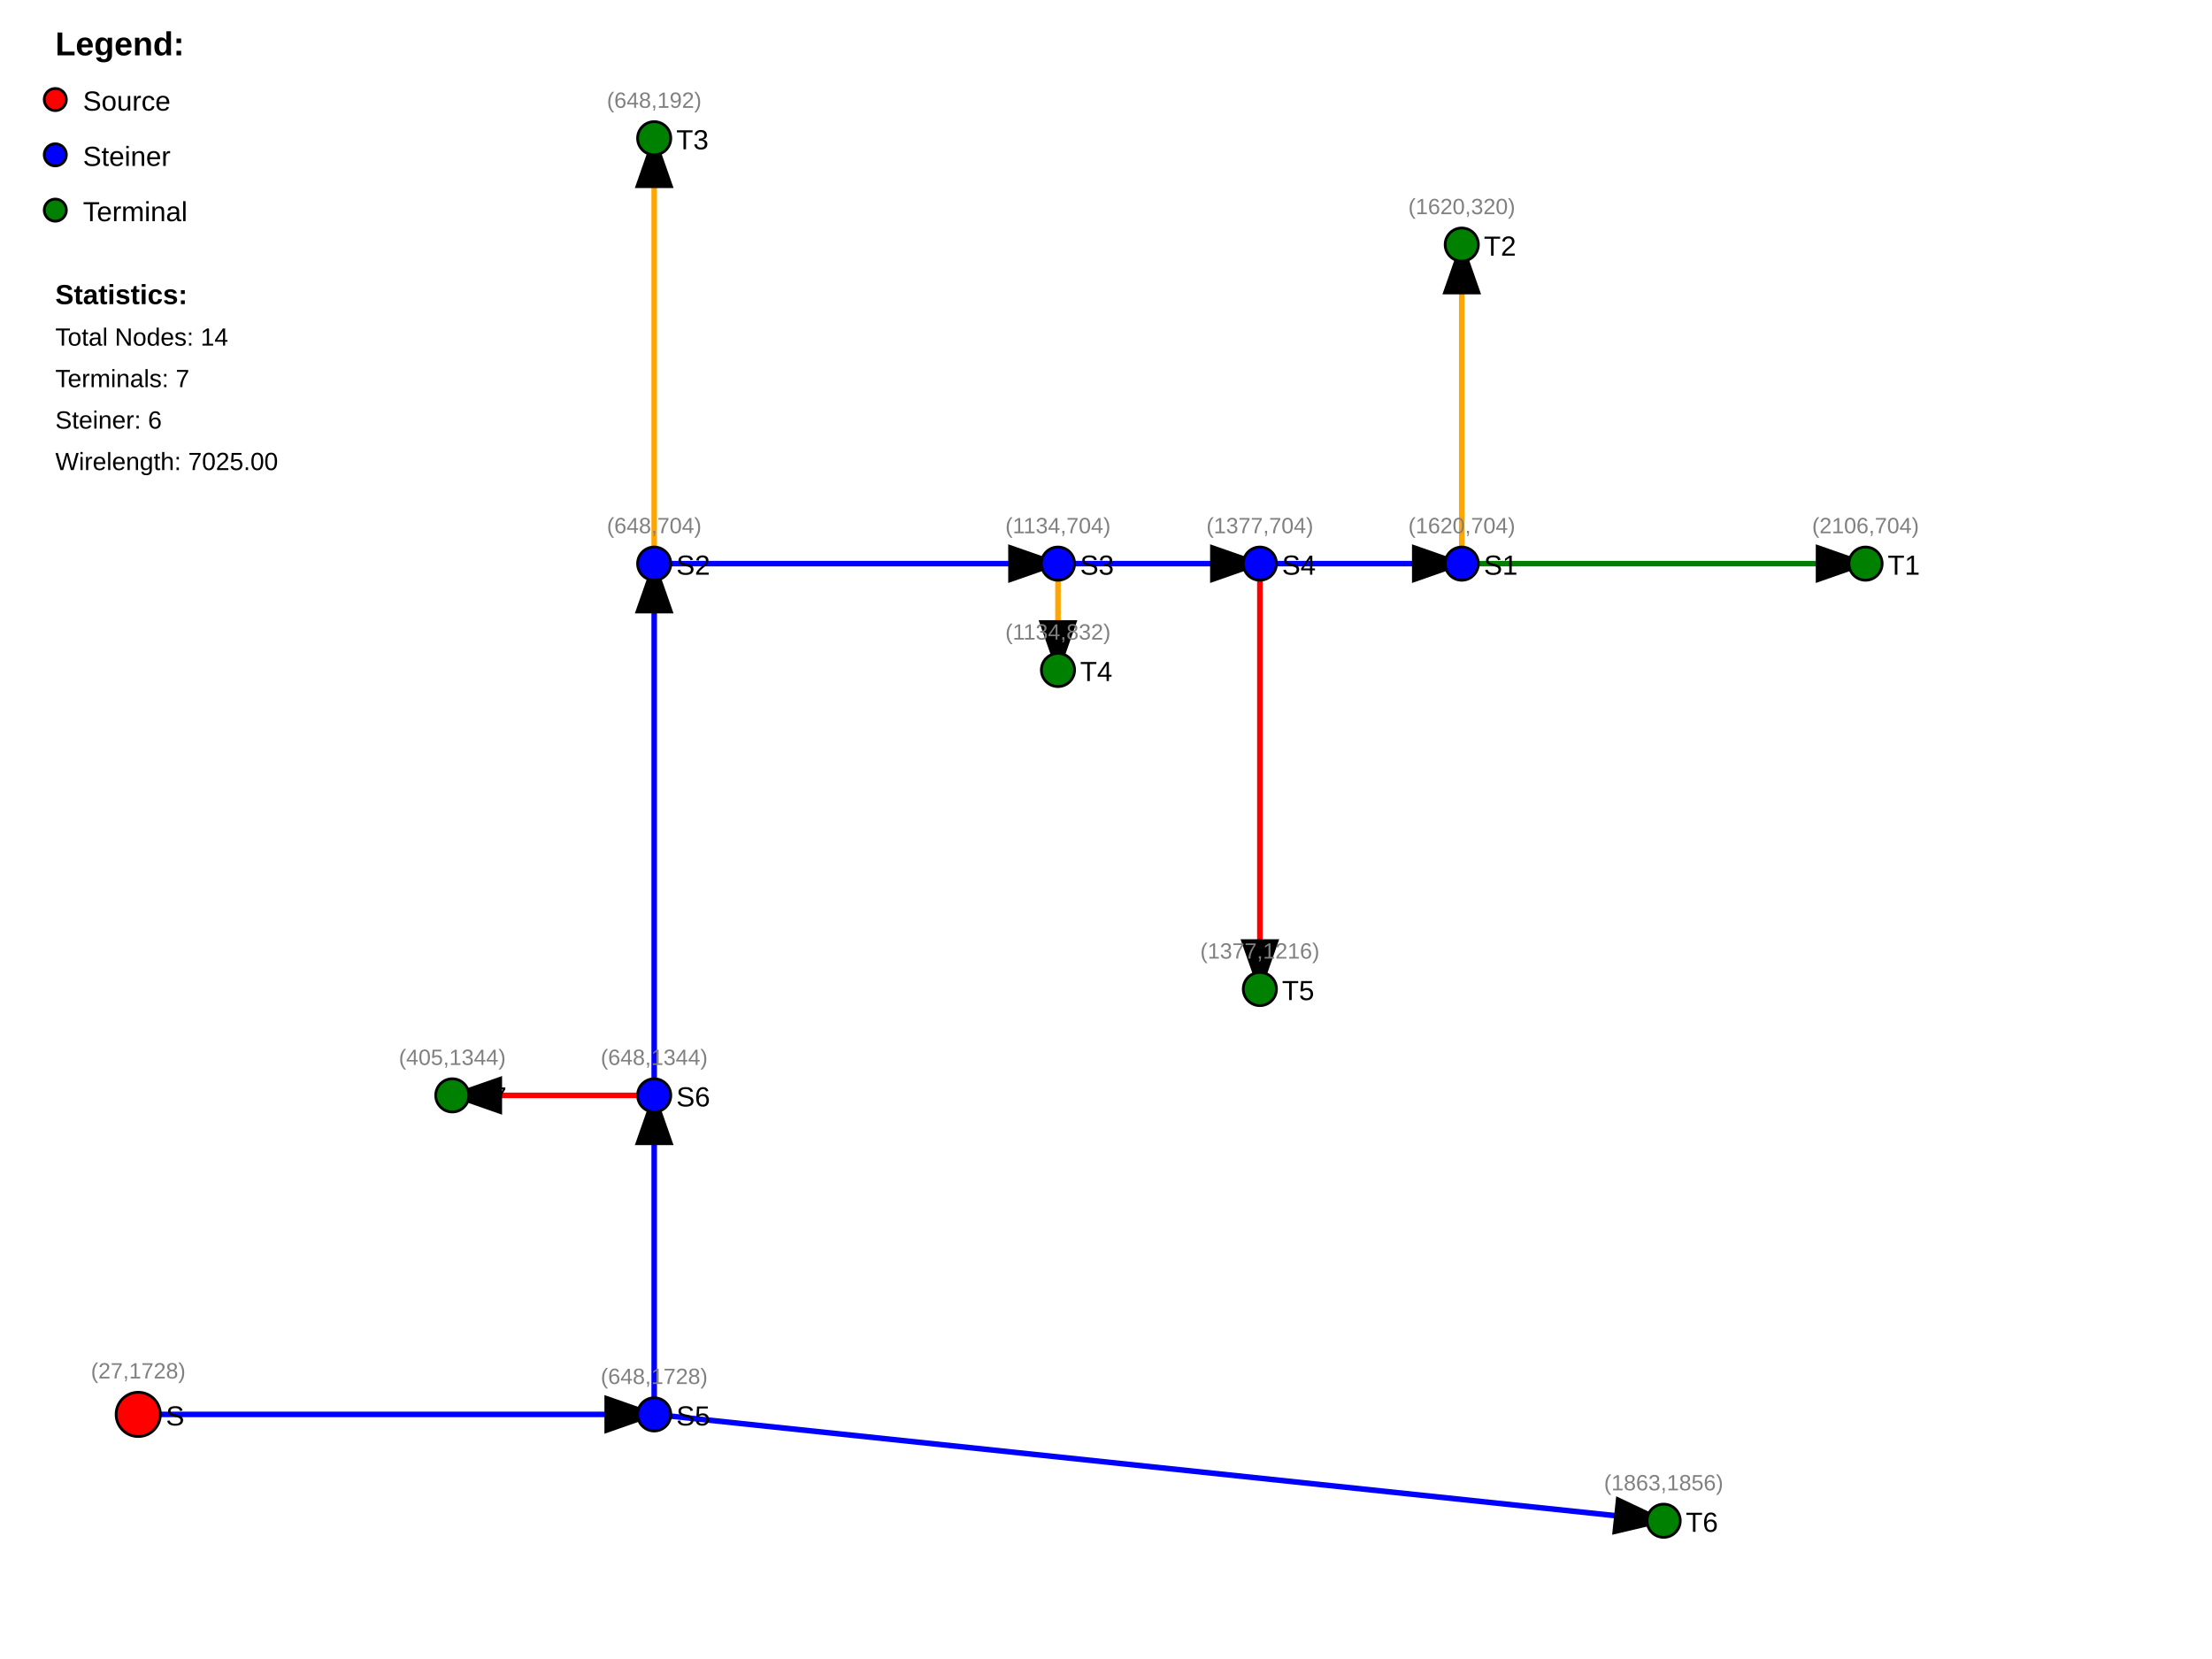
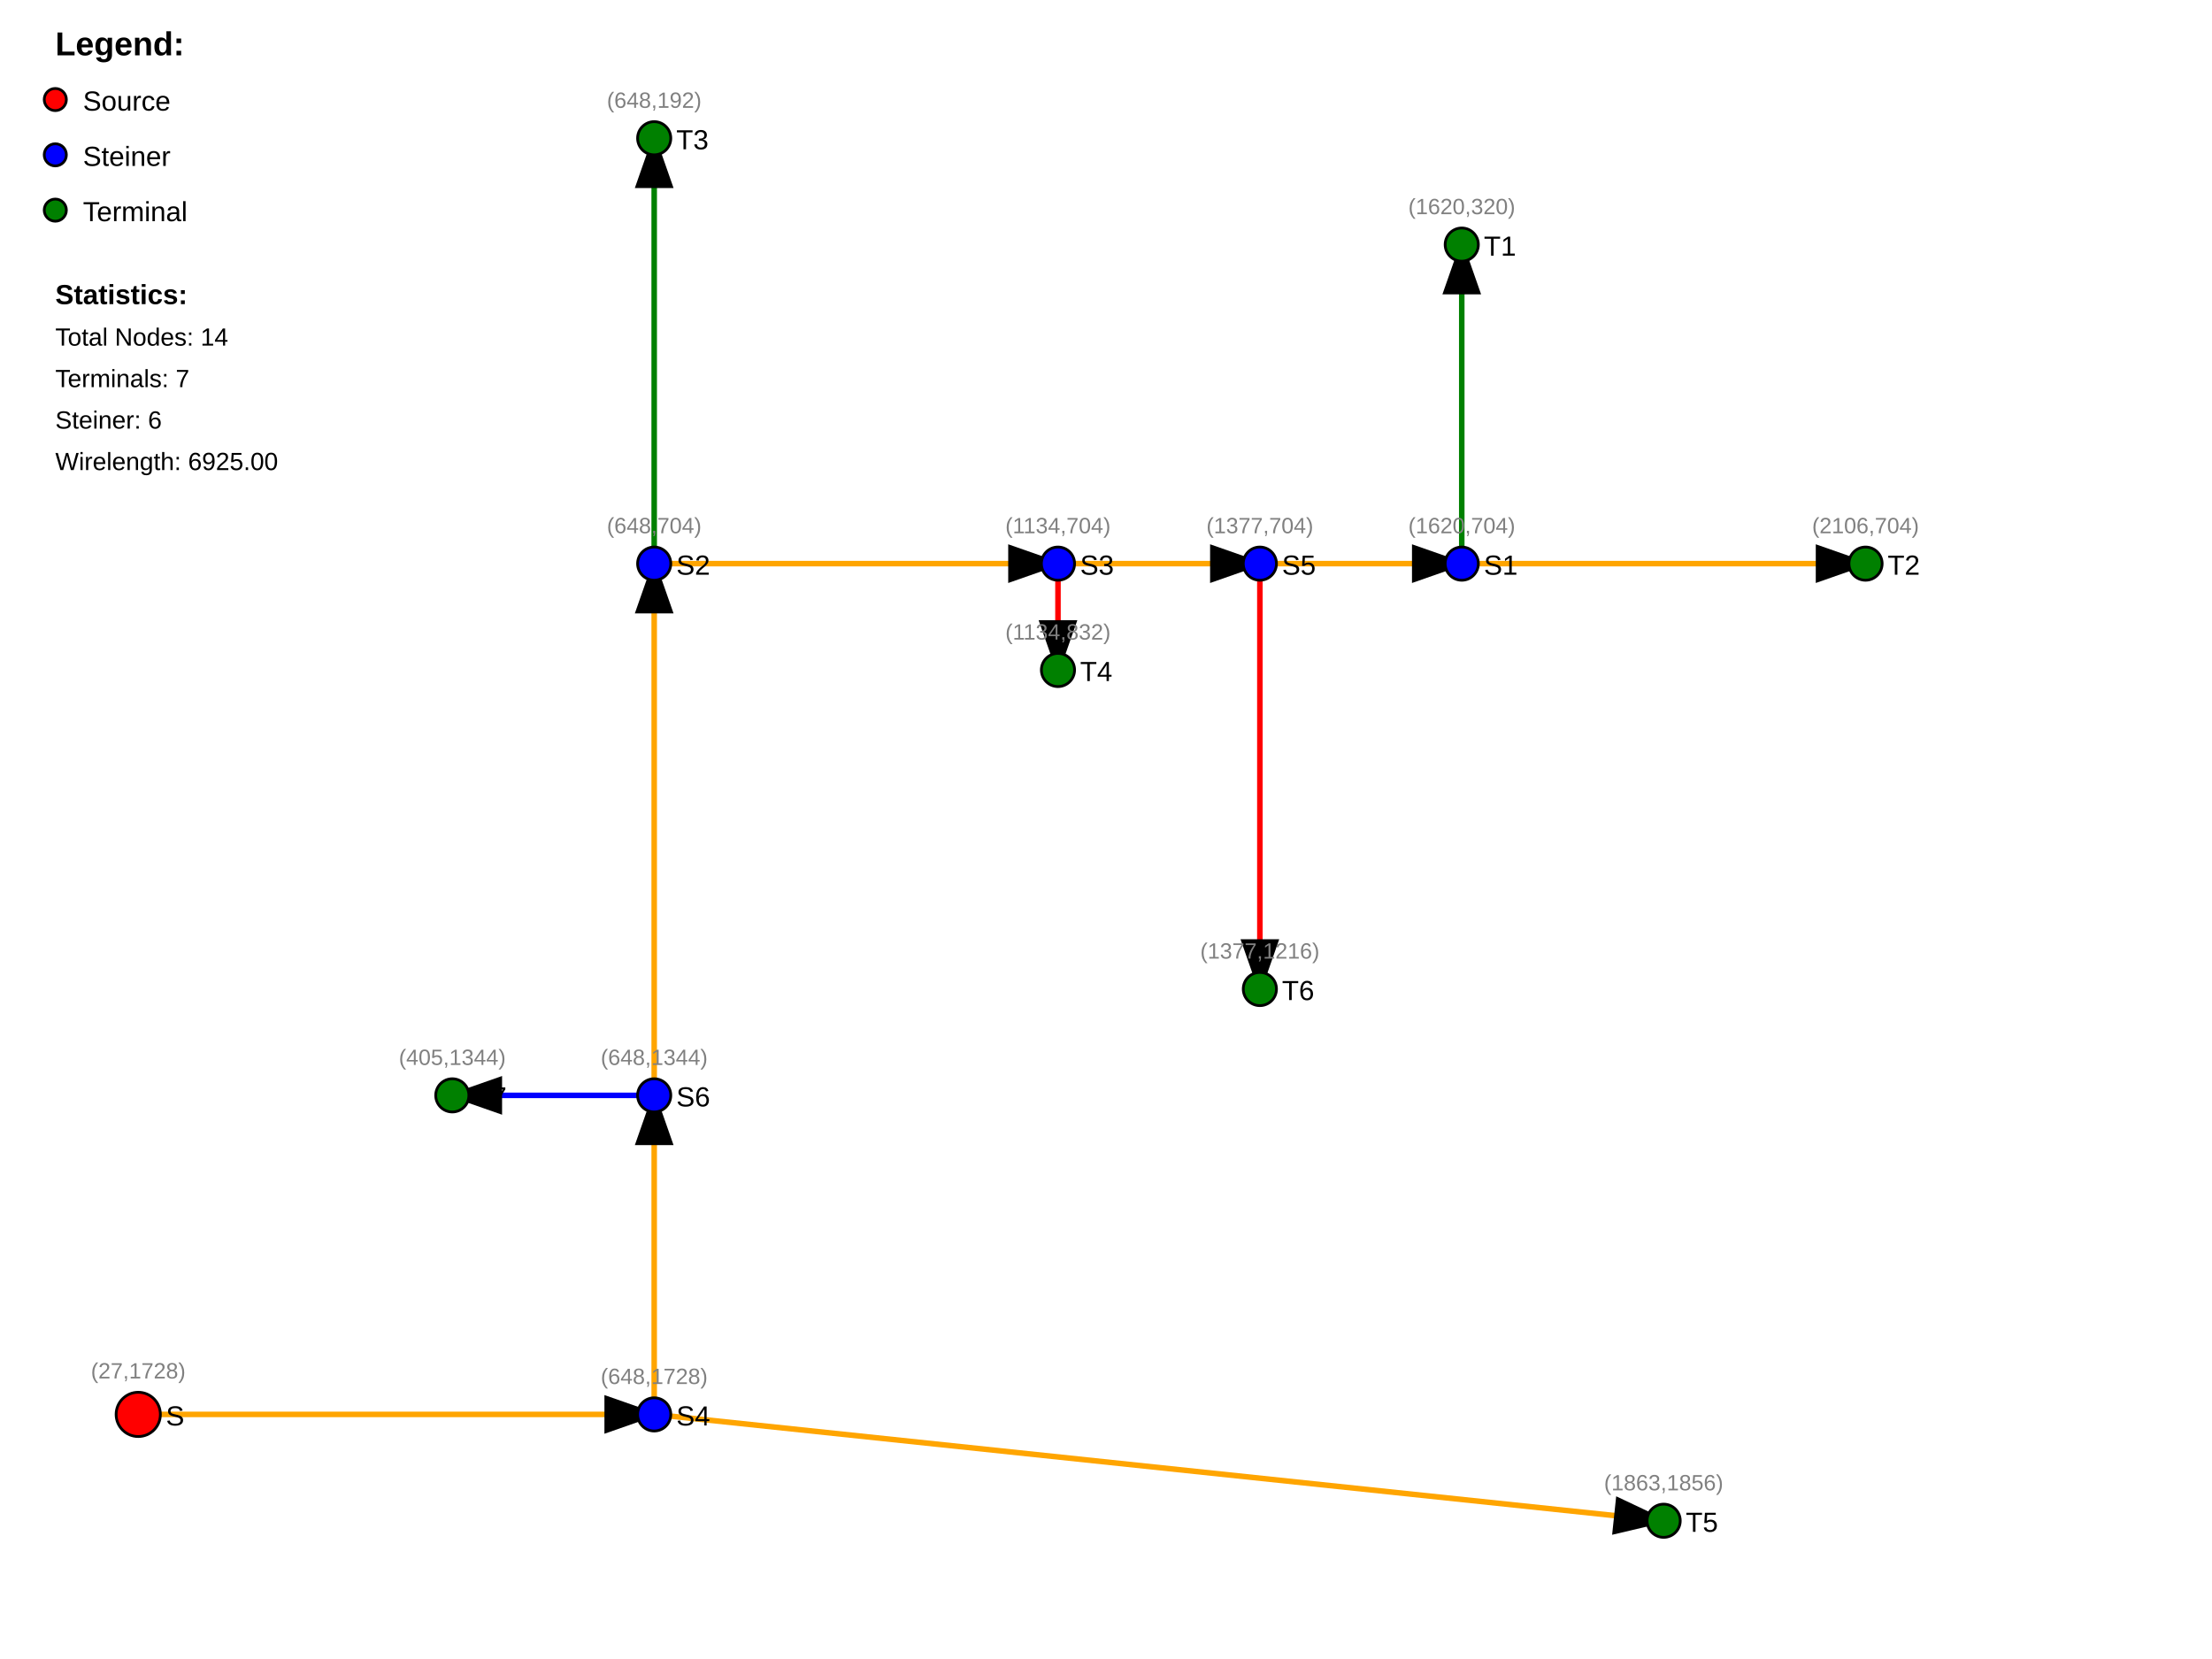
<svg xmlns="http://www.w3.org/2000/svg" width="800" height="600">
  <rect width="100%" height="100%" fill="white" />
  <defs>
    <marker id="arrowhead" markerWidth="10" markerHeight="7" refX="9" refY="3.5" orient="auto">
      <polygon points="0 0, 10 3.5, 0 7" fill="black" />
    </marker>
  </defs>
-   <line x1="50.0" y1="511.538" x2="236.599" y2="511.538" stroke="blue" stroke-width="2" marker-end="url(#arrowhead)" />
-   <line x1="236.599" y1="511.538" x2="601.683" y2="550.0" stroke="blue" stroke-width="2" marker-end="url(#arrowhead)" />
-   <line x1="236.599" y1="511.538" x2="236.599" y2="396.154" stroke="blue" stroke-width="2" marker-end="url(#arrowhead)" />
-   <line x1="236.599" y1="396.154" x2="236.599" y2="203.846" stroke="blue" stroke-width="2" marker-end="url(#arrowhead)" />
-   <line x1="236.599" y1="396.154" x2="163.582" y2="396.154" stroke="red" stroke-width="2" marker-end="url(#arrowhead)" />
-   <line x1="236.599" y1="203.846" x2="236.599" y2="50.0" stroke="orange" stroke-width="2" marker-end="url(#arrowhead)" />
-   <line x1="236.599" y1="203.846" x2="382.632" y2="203.846" stroke="blue" stroke-width="2" marker-end="url(#arrowhead)" />
-   <line x1="382.632" y1="203.846" x2="382.632" y2="242.308" stroke="orange" stroke-width="2" marker-end="url(#arrowhead)" />
-   <line x1="382.632" y1="203.846" x2="455.649" y2="203.846" stroke="blue" stroke-width="2" marker-end="url(#arrowhead)" />
-   <line x1="455.649" y1="203.846" x2="528.666" y2="203.846" stroke="blue" stroke-width="2" marker-end="url(#arrowhead)" />
+   <line x1="50.0" y1="511.538" x2="236.599" y2="511.538" stroke="orange" stroke-width="2" marker-end="url(#arrowhead)" />
+   <line x1="236.599" y1="511.538" x2="601.683" y2="550.0" stroke="orange" stroke-width="2" marker-end="url(#arrowhead)" />
+   <line x1="236.599" y1="511.538" x2="236.599" y2="396.154" stroke="orange" stroke-width="2" marker-end="url(#arrowhead)" />
+   <line x1="236.599" y1="396.154" x2="236.599" y2="203.846" stroke="orange" stroke-width="2" marker-end="url(#arrowhead)" />
+   <line x1="236.599" y1="396.154" x2="163.582" y2="396.154" stroke="blue" stroke-width="2" marker-end="url(#arrowhead)" />
+   <line x1="236.599" y1="203.846" x2="236.599" y2="50.0" stroke="green" stroke-width="2" marker-end="url(#arrowhead)" />
+   <line x1="236.599" y1="203.846" x2="382.632" y2="203.846" stroke="orange" stroke-width="2" marker-end="url(#arrowhead)" />
+   <line x1="382.632" y1="203.846" x2="382.632" y2="242.308" stroke="red" stroke-width="2" marker-end="url(#arrowhead)" />
+   <line x1="382.632" y1="203.846" x2="455.649" y2="203.846" stroke="orange" stroke-width="2" marker-end="url(#arrowhead)" />
+   <line x1="455.649" y1="203.846" x2="528.666" y2="203.846" stroke="orange" stroke-width="2" marker-end="url(#arrowhead)" />
  <line x1="455.649" y1="203.846" x2="455.649" y2="357.692" stroke="red" stroke-width="2" marker-end="url(#arrowhead)" />
-   <line x1="528.666" y1="203.846" x2="674.7" y2="203.846" stroke="green" stroke-width="2" marker-end="url(#arrowhead)" />
-   <line x1="528.666" y1="203.846" x2="528.666" y2="88.462" stroke="orange" stroke-width="2" marker-end="url(#arrowhead)" />
+   <line x1="528.666" y1="203.846" x2="528.666" y2="88.462" stroke="green" stroke-width="2" marker-end="url(#arrowhead)" />
+   <line x1="528.666" y1="203.846" x2="674.7" y2="203.846" stroke="orange" stroke-width="2" marker-end="url(#arrowhead)" />
  <circle cx="50.0" cy="511.538" r="8" fill="red" stroke="black" stroke-width="1" />
  <text x="60.0" y="515.538" font-family="Arial" font-size="10" fill="black">S</text>
  <text x="50.0" y="498.538" font-family="Arial" font-size="8" fill="gray" text-anchor="middle">(27,1728)</text>
-   <circle cx="674.7" cy="203.846" r="6" fill="green" stroke="black" stroke-width="1" />
-   <text x="682.7" y="207.846" font-family="Arial" font-size="10" fill="black">T1</text>
-   <text x="674.7" y="192.846" font-family="Arial" font-size="8" fill="gray" text-anchor="middle">(2106,704)</text>
+   <circle cx="528.666" cy="88.462" r="6" fill="green" stroke="black" stroke-width="1" />
+   <text x="536.666" y="92.462" font-family="Arial" font-size="10" fill="black">T1</text>
+   <text x="528.666" y="77.462" font-family="Arial" font-size="8" fill="gray" text-anchor="middle">(1620,320)</text>
  <circle cx="528.666" cy="203.846" r="6" fill="blue" stroke="black" stroke-width="1" />
  <text x="536.666" y="207.846" font-family="Arial" font-size="10" fill="black">S1</text>
  <text x="528.666" y="192.846" font-family="Arial" font-size="8" fill="gray" text-anchor="middle">(1620,704)</text>
-   <circle cx="528.666" cy="88.462" r="6" fill="green" stroke="black" stroke-width="1" />
-   <text x="536.666" y="92.462" font-family="Arial" font-size="10" fill="black">T2</text>
-   <text x="528.666" y="77.462" font-family="Arial" font-size="8" fill="gray" text-anchor="middle">(1620,320)</text>
+   <circle cx="674.7" cy="203.846" r="6" fill="green" stroke="black" stroke-width="1" />
+   <text x="682.7" y="207.846" font-family="Arial" font-size="10" fill="black">T2</text>
+   <text x="674.7" y="192.846" font-family="Arial" font-size="8" fill="gray" text-anchor="middle">(2106,704)</text>
  <circle cx="236.599" cy="203.846" r="6" fill="blue" stroke="black" stroke-width="1" />
  <text x="244.599" y="207.846" font-family="Arial" font-size="10" fill="black">S2</text>
  <text x="236.599" y="192.846" font-family="Arial" font-size="8" fill="gray" text-anchor="middle">(648,704)</text>
  <circle cx="236.599" cy="50.0" r="6" fill="green" stroke="black" stroke-width="1" />
  <text x="244.599" y="54.0" font-family="Arial" font-size="10" fill="black">T3</text>
  <text x="236.599" y="39.0" font-family="Arial" font-size="8" fill="gray" text-anchor="middle">(648,192)</text>
  <circle cx="382.632" cy="203.846" r="6" fill="blue" stroke="black" stroke-width="1" />
  <text x="390.632" y="207.846" font-family="Arial" font-size="10" fill="black">S3</text>
  <text x="382.632" y="192.846" font-family="Arial" font-size="8" fill="gray" text-anchor="middle">(1134,704)</text>
  <circle cx="382.632" cy="242.308" r="6" fill="green" stroke="black" stroke-width="1" />
  <text x="390.632" y="246.308" font-family="Arial" font-size="10" fill="black">T4</text>
  <text x="382.632" y="231.308" font-family="Arial" font-size="8" fill="gray" text-anchor="middle">(1134,832)</text>
+   <circle cx="236.599" cy="511.538" r="6" fill="blue" stroke="black" stroke-width="1" />
+   <text x="244.599" y="515.538" font-family="Arial" font-size="10" fill="black">S4</text>
+   <text x="236.599" y="500.538" font-family="Arial" font-size="8" fill="gray" text-anchor="middle">(648,1728)</text>
+   <circle cx="601.683" cy="550.0" r="6" fill="green" stroke="black" stroke-width="1" />
+   <text x="609.683" y="554.0" font-family="Arial" font-size="10" fill="black">T5</text>
+   <text x="601.683" y="539.0" font-family="Arial" font-size="8" fill="gray" text-anchor="middle">(1863,1856)</text>
  <circle cx="455.649" cy="203.846" r="6" fill="blue" stroke="black" stroke-width="1" />
-   <text x="463.649" y="207.846" font-family="Arial" font-size="10" fill="black">S4</text>
+   <text x="463.649" y="207.846" font-family="Arial" font-size="10" fill="black">S5</text>
  <text x="455.649" y="192.846" font-family="Arial" font-size="8" fill="gray" text-anchor="middle">(1377,704)</text>
  <circle cx="455.649" cy="357.692" r="6" fill="green" stroke="black" stroke-width="1" />
-   <text x="463.649" y="361.692" font-family="Arial" font-size="10" fill="black">T5</text>
+   <text x="463.649" y="361.692" font-family="Arial" font-size="10" fill="black">T6</text>
  <text x="455.649" y="346.692" font-family="Arial" font-size="8" fill="gray" text-anchor="middle">(1377,1216)</text>
-   <circle cx="236.599" cy="511.538" r="6" fill="blue" stroke="black" stroke-width="1" />
-   <text x="244.599" y="515.538" font-family="Arial" font-size="10" fill="black">S5</text>
-   <text x="236.599" y="500.538" font-family="Arial" font-size="8" fill="gray" text-anchor="middle">(648,1728)</text>
-   <circle cx="601.683" cy="550.0" r="6" fill="green" stroke="black" stroke-width="1" />
-   <text x="609.683" y="554.0" font-family="Arial" font-size="10" fill="black">T6</text>
-   <text x="601.683" y="539.0" font-family="Arial" font-size="8" fill="gray" text-anchor="middle">(1863,1856)</text>
  <circle cx="236.599" cy="396.154" r="6" fill="blue" stroke="black" stroke-width="1" />
  <text x="244.599" y="400.154" font-family="Arial" font-size="10" fill="black">S6</text>
  <text x="236.599" y="385.154" font-family="Arial" font-size="8" fill="gray" text-anchor="middle">(648,1344)</text>
  <circle cx="163.582" cy="396.154" r="6" fill="green" stroke="black" stroke-width="1" />
  <text x="171.582" y="400.154" font-family="Arial" font-size="10" fill="black">T7</text>
  <text x="163.582" y="385.154" font-family="Arial" font-size="8" fill="gray" text-anchor="middle">(405,1344)</text>
  <text x="20" y="20" font-family="Arial" font-size="12" font-weight="bold">Legend:</text>
  <circle cx="20" cy="36" r="4" fill="red" stroke="black" />
  <text x="30" y="40" font-family="Arial" font-size="10">Source</text>
  <circle cx="20" cy="56" r="4" fill="blue" stroke="black" />
  <text x="30" y="60" font-family="Arial" font-size="10">Steiner</text>
  <circle cx="20" cy="76" r="4" fill="green" stroke="black" />
  <text x="30" y="80" font-family="Arial" font-size="10">Terminal</text>
  <text x="20" y="110" font-family="Arial" font-size="10" font-weight="bold">Statistics:</text>
  <text x="20" y="125" font-family="Arial" font-size="9">Total Nodes: 14</text>
  <text x="20" y="140" font-family="Arial" font-size="9">Terminals: 7</text>
  <text x="20" y="155" font-family="Arial" font-size="9">Steiner: 6</text>
-   <text x="20" y="170" font-family="Arial" font-size="9">Wirelength: 7025.00</text>
+   <text x="20" y="170" font-family="Arial" font-size="9">Wirelength: 6925.00</text>
</svg>
